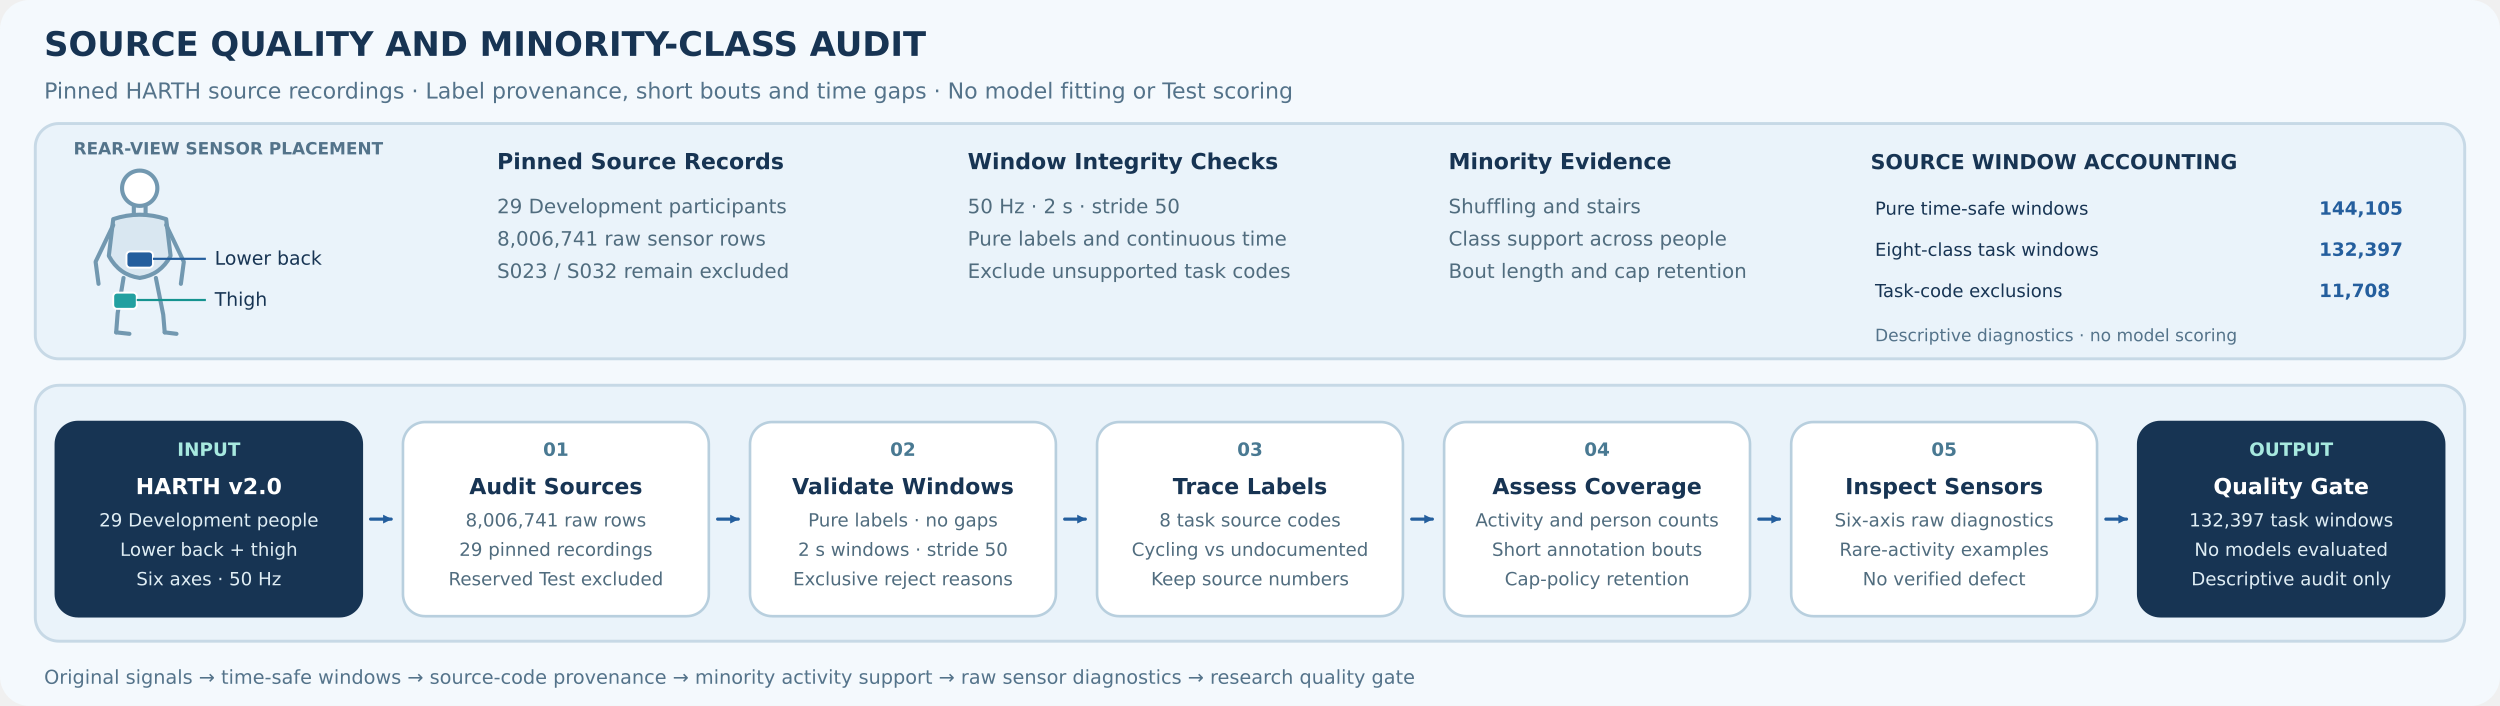
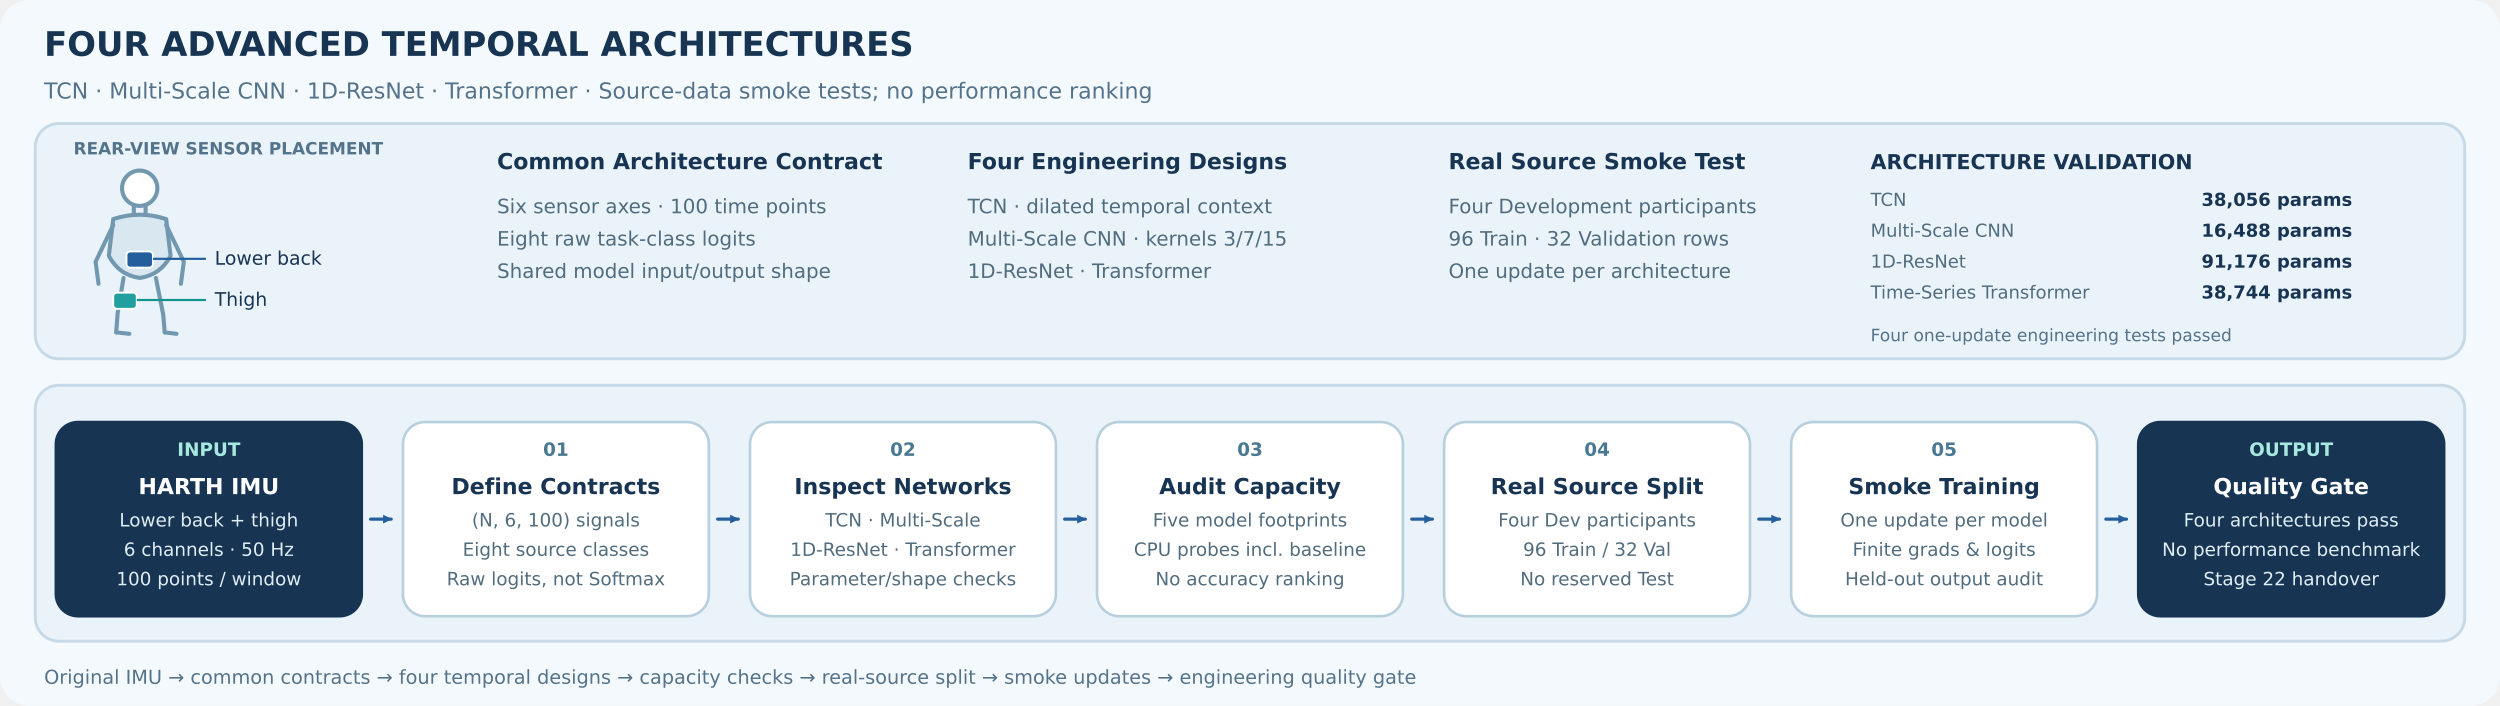
<svg xmlns="http://www.w3.org/2000/svg" width="1700" height="480" viewBox="0 0 1700 480" role="img" aria-labelledby="title desc">
  <defs>
    <marker id="small-arrow" markerUnits="userSpaceOnUse" markerWidth="6" markerHeight="6" refX="5.5" refY="3" orient="auto">
      <path d="M0 0 L6 3 L0 6 Z" fill="#245E9D" />
    </marker>
  </defs>
  <rect width="1700" height="480" rx="20" fill="#F4F9FD" />
  <g font-family="DejaVu Sans, Arial, sans-serif">
-     <text x="30" y="38" font-size="23" font-weight="700" fill="#173453">SOURCE QUALITY AND MINORITY-CLASS AUDIT</text>
-     <text x="30" y="67" font-size="15" fill="#54738A">Pinned HARTH source recordings · Label provenance, short bouts and time gaps · No model fitting or Test scoring</text>
+     <text x="30" y="38" font-size="23" font-weight="700" fill="#173453">FOUR ADVANCED TEMPORAL ARCHITECTURES</text>
+     <text x="30" y="67" font-size="15" fill="#54738A">TCN · Multi-Scale CNN · 1D-ResNet · Transformer · Source-data smoke tests; no performance ranking</text>
    <rect x="24" y="84" width="1652" height="160" rx="16" fill="#EAF3FA" stroke="#C7D9E6" stroke-width="2" />
    <rect x="24" y="262" width="1652" height="174" rx="16" fill="#EAF3FA" stroke="#C7D9E6" stroke-width="2" />
    <g aria-label="Rear-view two-sensor placement, completely within context panel">
      <text x="50" y="105" font-size="11.5" font-weight="700" fill="#53738A">REAR-VIEW SENSOR PLACEMENT</text>
      <g stroke="#7298B0" stroke-width="2.8" stroke-linecap="round" stroke-linejoin="round">
        <circle cx="95" cy="128" r="12" fill="#FFFFFF" />
        <path d="M91 140 L91 147 M99 140 L99 147" fill="none" />
        <path d="M77 149 Q95 143 113 149 L116 174 Q109 187 95 189 Q81 187 74 174 Z" fill="#D9E7F1" />
        <path d="M77 153 L65 178 L67 193 M113 153 L125 178 L123 193" fill="none" />
        <path d="M84 189 L80 213 L79 226 M106 189 L111 214 L112 226" fill="none" />
        <path d="M79 226 L88 227 M112 226 L120 227" fill="none" />
      </g>
      <rect x="86" y="171" width="18" height="11" rx="2.5" fill="#245E9D" stroke="#FFFFFF" stroke-width="1.3" />
      <rect x="77" y="199" width="16" height="11" rx="2.5" fill="#22A0A0" stroke="#FFFFFF" stroke-width="1.3" />
      <path d="M104 176 H140" stroke="#245E9D" stroke-width="1.5" />
      <text x="146" y="180" font-size="12.8" fill="#173453">Lower back</text>
      <path d="M93 204 H140" stroke="#15938F" stroke-width="1.5" />
      <text x="146" y="208" font-size="12.8" fill="#173453">Thigh</text>
    </g>
    <g>
-       <text x="338" y="115" font-size="15" font-weight="700" fill="#173453">Pinned Source Records</text>
-       <text x="338" y="145" font-size="13.5" fill="#506C7E">29 Development participants</text>
-       <text x="338" y="167" font-size="13.5" fill="#506C7E">8,006,741 raw sensor rows</text>
-       <text x="338" y="189" font-size="13.5" fill="#506C7E">S023 / S032 remain excluded</text>
+       <text x="338" y="115" font-size="15" font-weight="700" fill="#173453">Common Architecture Contract</text>
+       <text x="338" y="145" font-size="13.5" fill="#506C7E">Six sensor axes · 100 time points</text>
+       <text x="338" y="167" font-size="13.5" fill="#506C7E">Eight raw task-class logits</text>
+       <text x="338" y="189" font-size="13.5" fill="#506C7E">Shared model input/output shape</text>
    </g>
    <g>
-       <text x="658" y="115" font-size="15" font-weight="700" fill="#173453">Window Integrity Checks</text>
-       <text x="658" y="145" font-size="13.5" fill="#506C7E">50 Hz · 2 s · stride 50</text>
-       <text x="658" y="167" font-size="13.5" fill="#506C7E">Pure labels and continuous time</text>
-       <text x="658" y="189" font-size="13.5" fill="#506C7E">Exclude unsupported task codes</text>
+       <text x="658" y="115" font-size="15" font-weight="700" fill="#173453">Four Engineering Designs</text>
+       <text x="658" y="145" font-size="13.5" fill="#506C7E">TCN · dilated temporal context</text>
+       <text x="658" y="167" font-size="13.5" fill="#506C7E">Multi-Scale CNN · kernels 3/7/15</text>
+       <text x="658" y="189" font-size="13.5" fill="#506C7E">1D-ResNet · Transformer</text>
    </g>
    <g>
-       <text x="985" y="115" font-size="15" font-weight="700" fill="#173453">Minority Evidence</text>
-       <text x="985" y="145" font-size="13.5" fill="#506C7E">Shuffling and stairs</text>
-       <text x="985" y="167" font-size="13.5" fill="#506C7E">Class support across people</text>
-       <text x="985" y="189" font-size="13.5" fill="#506C7E">Bout length and cap retention</text>
+       <text x="985" y="115" font-size="15" font-weight="700" fill="#173453">Real Source Smoke Test</text>
+       <text x="985" y="145" font-size="13.5" fill="#506C7E">Four Development participants</text>
+       <text x="985" y="167" font-size="13.5" fill="#506C7E">96 Train · 32 Validation rows</text>
+       <text x="985" y="189" font-size="13.5" fill="#506C7E">One update per architecture</text>
    </g>
-     <g aria-label="Observed original source-window accounting, not model accuracy">
-       <text x="1272" y="115" font-size="14" font-weight="700" fill="#173453">SOURCE WINDOW ACCOUNTING</text>
-       <text x="1275" y="146" font-size="12.2" fill="#173453">Pure time-safe windows</text>
-       <text x="1577" y="146" font-size="12.5" font-weight="700" fill="#245E9D">144,105</text>
-       <text x="1275" y="174" font-size="12.2" fill="#173453">Eight-class task windows</text>
-       <text x="1577" y="174" font-size="12.5" font-weight="700" fill="#245E9D">132,397</text>
-       <text x="1275" y="202" font-size="12.2" fill="#173453">Task-code exclusions</text>
-       <text x="1577" y="202" font-size="12.5" font-weight="700" fill="#245E9D">11,708</text>
-       <text x="1275" y="232" font-size="11.6" fill="#54738A">Descriptive diagnostics · no model scoring</text>
+     <g aria-label="Verified model capacity and one-step smoke-test contract">
+       <text x="1272" y="115" font-size="14" font-weight="700" fill="#173453">ARCHITECTURE VALIDATION</text>
+       <text x="1272" y="140" font-size="12.2" fill="#506C7E">TCN</text>
+       <text x="1497" y="140" font-size="12.2" font-weight="700" fill="#173453">38,056 params</text>
+       <text x="1272" y="161" font-size="12.2" fill="#506C7E">Multi-Scale CNN</text>
+       <text x="1497" y="161" font-size="12.2" font-weight="700" fill="#173453">16,488 params</text>
+       <text x="1272" y="182" font-size="12.2" fill="#506C7E">1D-ResNet</text>
+       <text x="1497" y="182" font-size="12.2" font-weight="700" fill="#173453">91,176 params</text>
+       <text x="1272" y="203" font-size="12.2" fill="#506C7E">Time-Series Transformer</text>
+       <text x="1497" y="203" font-size="12.2" font-weight="700" fill="#173453">38,744 params</text>
+       <text x="1272" y="232" font-size="11.6" fill="#54738A">Four one-update engineering tests passed</text>
    </g>
    <g aria-label="Six identical short inter-block arrows">
      <path d="M252 353 H266" fill="none" stroke="#245E9D" stroke-width="2.2" stroke-linecap="round" marker-end="url(#small-arrow)" />
      <path d="M488 353 H502" fill="none" stroke="#245E9D" stroke-width="2.2" stroke-linecap="round" marker-end="url(#small-arrow)" />
      <path d="M724 353 H738" fill="none" stroke="#245E9D" stroke-width="2.2" stroke-linecap="round" marker-end="url(#small-arrow)" />
      <path d="M960 353 H974" fill="none" stroke="#245E9D" stroke-width="2.2" stroke-linecap="round" marker-end="url(#small-arrow)" />
      <path d="M1196 353 H1210" fill="none" stroke="#245E9D" stroke-width="2.2" stroke-linecap="round" marker-end="url(#small-arrow)" />
      <path d="M1432 353 H1446" fill="none" stroke="#245E9D" stroke-width="2.2" stroke-linecap="round" marker-end="url(#small-arrow)" />
    </g>
    <g aria-label="Seven matched-protocol research workflow blocks">
      <g class="process-block">
        <rect x="38" y="287" width="208" height="132" rx="15" fill="#173453" stroke="#173453" stroke-width="1.8" />
        <text x="142" y="310" text-anchor="middle" font-size="12.5" font-weight="700" fill="#A7E9DF">INPUT</text>
-         <text x="142" y="336" text-anchor="middle" font-size="15" font-weight="700" fill="#FFFFFF">HARTH v2.0</text>
-         <text x="142" y="358" text-anchor="middle" font-size="12.4" fill="#DFEDF4">29 Development people</text>
-         <text x="142" y="378" text-anchor="middle" font-size="12.4" fill="#DFEDF4">Lower back + thigh</text>
-         <text x="142" y="398" text-anchor="middle" font-size="12.4" fill="#DFEDF4">Six axes · 50 Hz</text>
+         <text x="142" y="336" text-anchor="middle" font-size="15" font-weight="700" fill="#FFFFFF">HARTH IMU</text>
+         <text x="142" y="358" text-anchor="middle" font-size="12.5" fill="#DFEDF4">Lower back + thigh</text>
+         <text x="142" y="378" text-anchor="middle" font-size="12.5" fill="#DFEDF4">6 channels · 50 Hz</text>
+         <text x="142" y="398" text-anchor="middle" font-size="12.5" fill="#DFEDF4">100 points / window</text>
      </g>
      <g class="process-block">
        <rect x="274" y="287" width="208" height="132" rx="15" fill="#FFFFFF" stroke="#B8CFDE" stroke-width="1.8" />
        <text x="378" y="310" text-anchor="middle" font-size="12.5" font-weight="700" fill="#497992">01</text>
-         <text x="378" y="336" text-anchor="middle" font-size="15" font-weight="700" fill="#173453">Audit Sources</text>
-         <text x="378" y="358" text-anchor="middle" font-size="12.4" fill="#506C7E">8,006,741 raw rows</text>
-         <text x="378" y="378" text-anchor="middle" font-size="12.4" fill="#506C7E">29 pinned recordings</text>
-         <text x="378" y="398" text-anchor="middle" font-size="12.4" fill="#506C7E">Reserved Test excluded</text>
+         <text x="378" y="336" text-anchor="middle" font-size="15" font-weight="700" fill="#173453">Define Contracts</text>
+         <text x="378" y="358" text-anchor="middle" font-size="12.5" fill="#506C7E">(N, 6, 100) signals</text>
+         <text x="378" y="378" text-anchor="middle" font-size="12.5" fill="#506C7E">Eight source classes</text>
+         <text x="378" y="398" text-anchor="middle" font-size="12.5" fill="#506C7E">Raw logits, not Softmax</text>
      </g>
      <g class="process-block">
        <rect x="510" y="287" width="208" height="132" rx="15" fill="#FFFFFF" stroke="#B8CFDE" stroke-width="1.8" />
        <text x="614" y="310" text-anchor="middle" font-size="12.5" font-weight="700" fill="#497992">02</text>
-         <text x="614" y="336" text-anchor="middle" font-size="15" font-weight="700" fill="#173453">Validate Windows</text>
-         <text x="614" y="358" text-anchor="middle" font-size="12.4" fill="#506C7E">Pure labels · no gaps</text>
-         <text x="614" y="378" text-anchor="middle" font-size="12.4" fill="#506C7E">2 s windows · stride 50</text>
-         <text x="614" y="398" text-anchor="middle" font-size="12.4" fill="#506C7E">Exclusive reject reasons</text>
+         <text x="614" y="336" text-anchor="middle" font-size="15" font-weight="700" fill="#173453">Inspect Networks</text>
+         <text x="614" y="358" text-anchor="middle" font-size="12.5" fill="#506C7E">TCN · Multi-Scale</text>
+         <text x="614" y="378" text-anchor="middle" font-size="12.5" fill="#506C7E">1D-ResNet · Transformer</text>
+         <text x="614" y="398" text-anchor="middle" font-size="12.5" fill="#506C7E">Parameter/shape checks</text>
      </g>
      <g class="process-block">
        <rect x="746" y="287" width="208" height="132" rx="15" fill="#FFFFFF" stroke="#B8CFDE" stroke-width="1.8" />
        <text x="850" y="310" text-anchor="middle" font-size="12.5" font-weight="700" fill="#497992">03</text>
-         <text x="850" y="336" text-anchor="middle" font-size="15" font-weight="700" fill="#173453">Trace Labels</text>
-         <text x="850" y="358" text-anchor="middle" font-size="12.4" fill="#506C7E">8 task source codes</text>
-         <text x="850" y="378" text-anchor="middle" font-size="12.4" fill="#506C7E">Cycling vs undocumented</text>
-         <text x="850" y="398" text-anchor="middle" font-size="12.4" fill="#506C7E">Keep source numbers</text>
+         <text x="850" y="336" text-anchor="middle" font-size="15" font-weight="700" fill="#173453">Audit Capacity</text>
+         <text x="850" y="358" text-anchor="middle" font-size="12.5" fill="#506C7E">Five model footprints</text>
+         <text x="850" y="378" text-anchor="middle" font-size="12.5" fill="#506C7E">CPU probes incl. baseline</text>
+         <text x="850" y="398" text-anchor="middle" font-size="12.5" fill="#506C7E">No accuracy ranking</text>
      </g>
      <g class="process-block">
        <rect x="982" y="287" width="208" height="132" rx="15" fill="#FFFFFF" stroke="#B8CFDE" stroke-width="1.8" />
        <text x="1086" y="310" text-anchor="middle" font-size="12.5" font-weight="700" fill="#497992">04</text>
-         <text x="1086" y="336" text-anchor="middle" font-size="15" font-weight="700" fill="#173453">Assess Coverage</text>
-         <text x="1086" y="358" text-anchor="middle" font-size="12.4" fill="#506C7E">Activity and person counts</text>
-         <text x="1086" y="378" text-anchor="middle" font-size="12.4" fill="#506C7E">Short annotation bouts</text>
-         <text x="1086" y="398" text-anchor="middle" font-size="12.4" fill="#506C7E">Cap-policy retention</text>
+         <text x="1086" y="336" text-anchor="middle" font-size="15" font-weight="700" fill="#173453">Real Source Split</text>
+         <text x="1086" y="358" text-anchor="middle" font-size="12.5" fill="#506C7E">Four Dev participants</text>
+         <text x="1086" y="378" text-anchor="middle" font-size="12.5" fill="#506C7E">96 Train / 32 Val</text>
+         <text x="1086" y="398" text-anchor="middle" font-size="12.5" fill="#506C7E">No reserved Test</text>
      </g>
      <g class="process-block">
        <rect x="1218" y="287" width="208" height="132" rx="15" fill="#FFFFFF" stroke="#B8CFDE" stroke-width="1.8" />
        <text x="1322" y="310" text-anchor="middle" font-size="12.5" font-weight="700" fill="#497992">05</text>
-         <text x="1322" y="336" text-anchor="middle" font-size="15" font-weight="700" fill="#173453">Inspect Sensors</text>
-         <text x="1322" y="358" text-anchor="middle" font-size="12.4" fill="#506C7E">Six-axis raw diagnostics</text>
-         <text x="1322" y="378" text-anchor="middle" font-size="12.4" fill="#506C7E">Rare-activity examples</text>
-         <text x="1322" y="398" text-anchor="middle" font-size="12.4" fill="#506C7E">No verified defect</text>
+         <text x="1322" y="336" text-anchor="middle" font-size="15" font-weight="700" fill="#173453">Smoke Training</text>
+         <text x="1322" y="358" text-anchor="middle" font-size="12.5" fill="#506C7E">One update per model</text>
+         <text x="1322" y="378" text-anchor="middle" font-size="12.5" fill="#506C7E">Finite grads &amp; logits</text>
+         <text x="1322" y="398" text-anchor="middle" font-size="12.5" fill="#506C7E">Held-out output audit</text>
      </g>
      <g class="process-block">
        <rect x="1454" y="287" width="208" height="132" rx="15" fill="#173453" stroke="#173453" stroke-width="1.8" />
        <text x="1558" y="310" text-anchor="middle" font-size="12.5" font-weight="700" fill="#A7E9DF">OUTPUT</text>
        <text x="1558" y="336" text-anchor="middle" font-size="15" font-weight="700" fill="#FFFFFF">Quality Gate</text>
-         <text x="1558" y="358" text-anchor="middle" font-size="12.4" fill="#DFEDF4">132,397 task windows</text>
-         <text x="1558" y="378" text-anchor="middle" font-size="12.4" fill="#DFEDF4">No models evaluated</text>
-         <text x="1558" y="398" text-anchor="middle" font-size="12.4" fill="#DFEDF4">Descriptive audit only</text>
+         <text x="1558" y="358" text-anchor="middle" font-size="12.5" fill="#DFEDF4">Four architectures pass</text>
+         <text x="1558" y="378" text-anchor="middle" font-size="12.5" fill="#DFEDF4">No performance benchmark</text>
+         <text x="1558" y="398" text-anchor="middle" font-size="12.5" fill="#DFEDF4">Stage 22 handover</text>
      </g>
    </g>
-     <text x="30" y="465" font-size="13.1" fill="#54738A">Original signals → time-safe windows → source-code provenance → minority activity support → raw sensor diagnostics → research quality gate</text>
+     <text x="30" y="465" font-size="13.1" fill="#54738A">Original IMU → common contracts → four temporal designs → capacity checks → real-source split → smoke updates → engineering quality gate</text>
  </g>
</svg>
